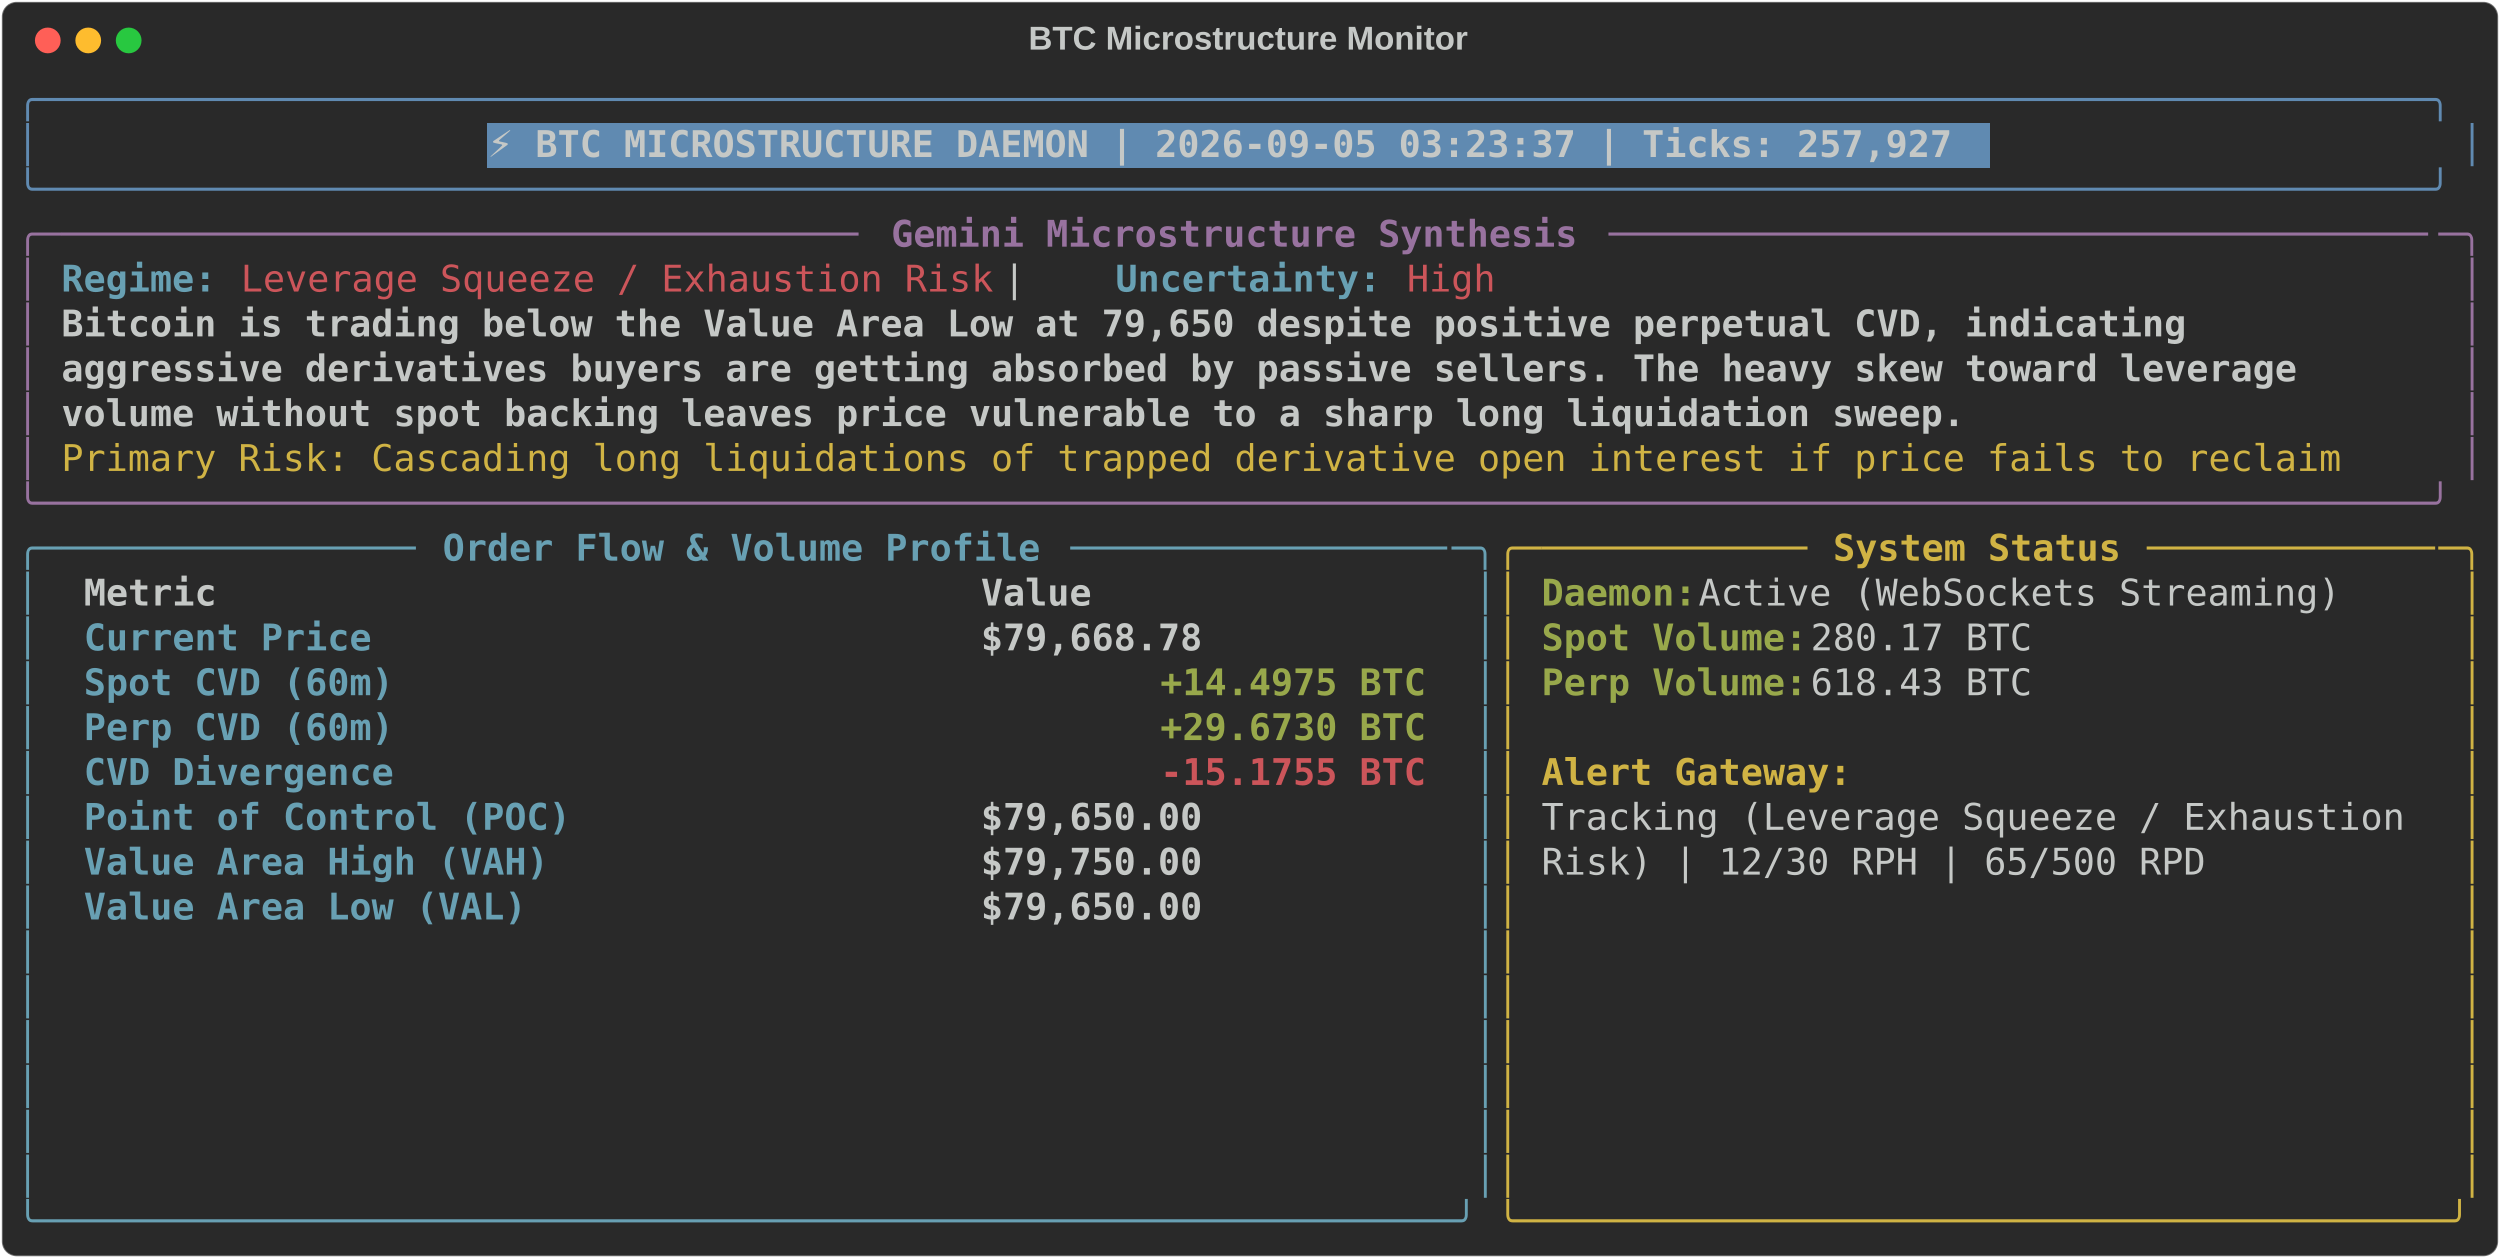
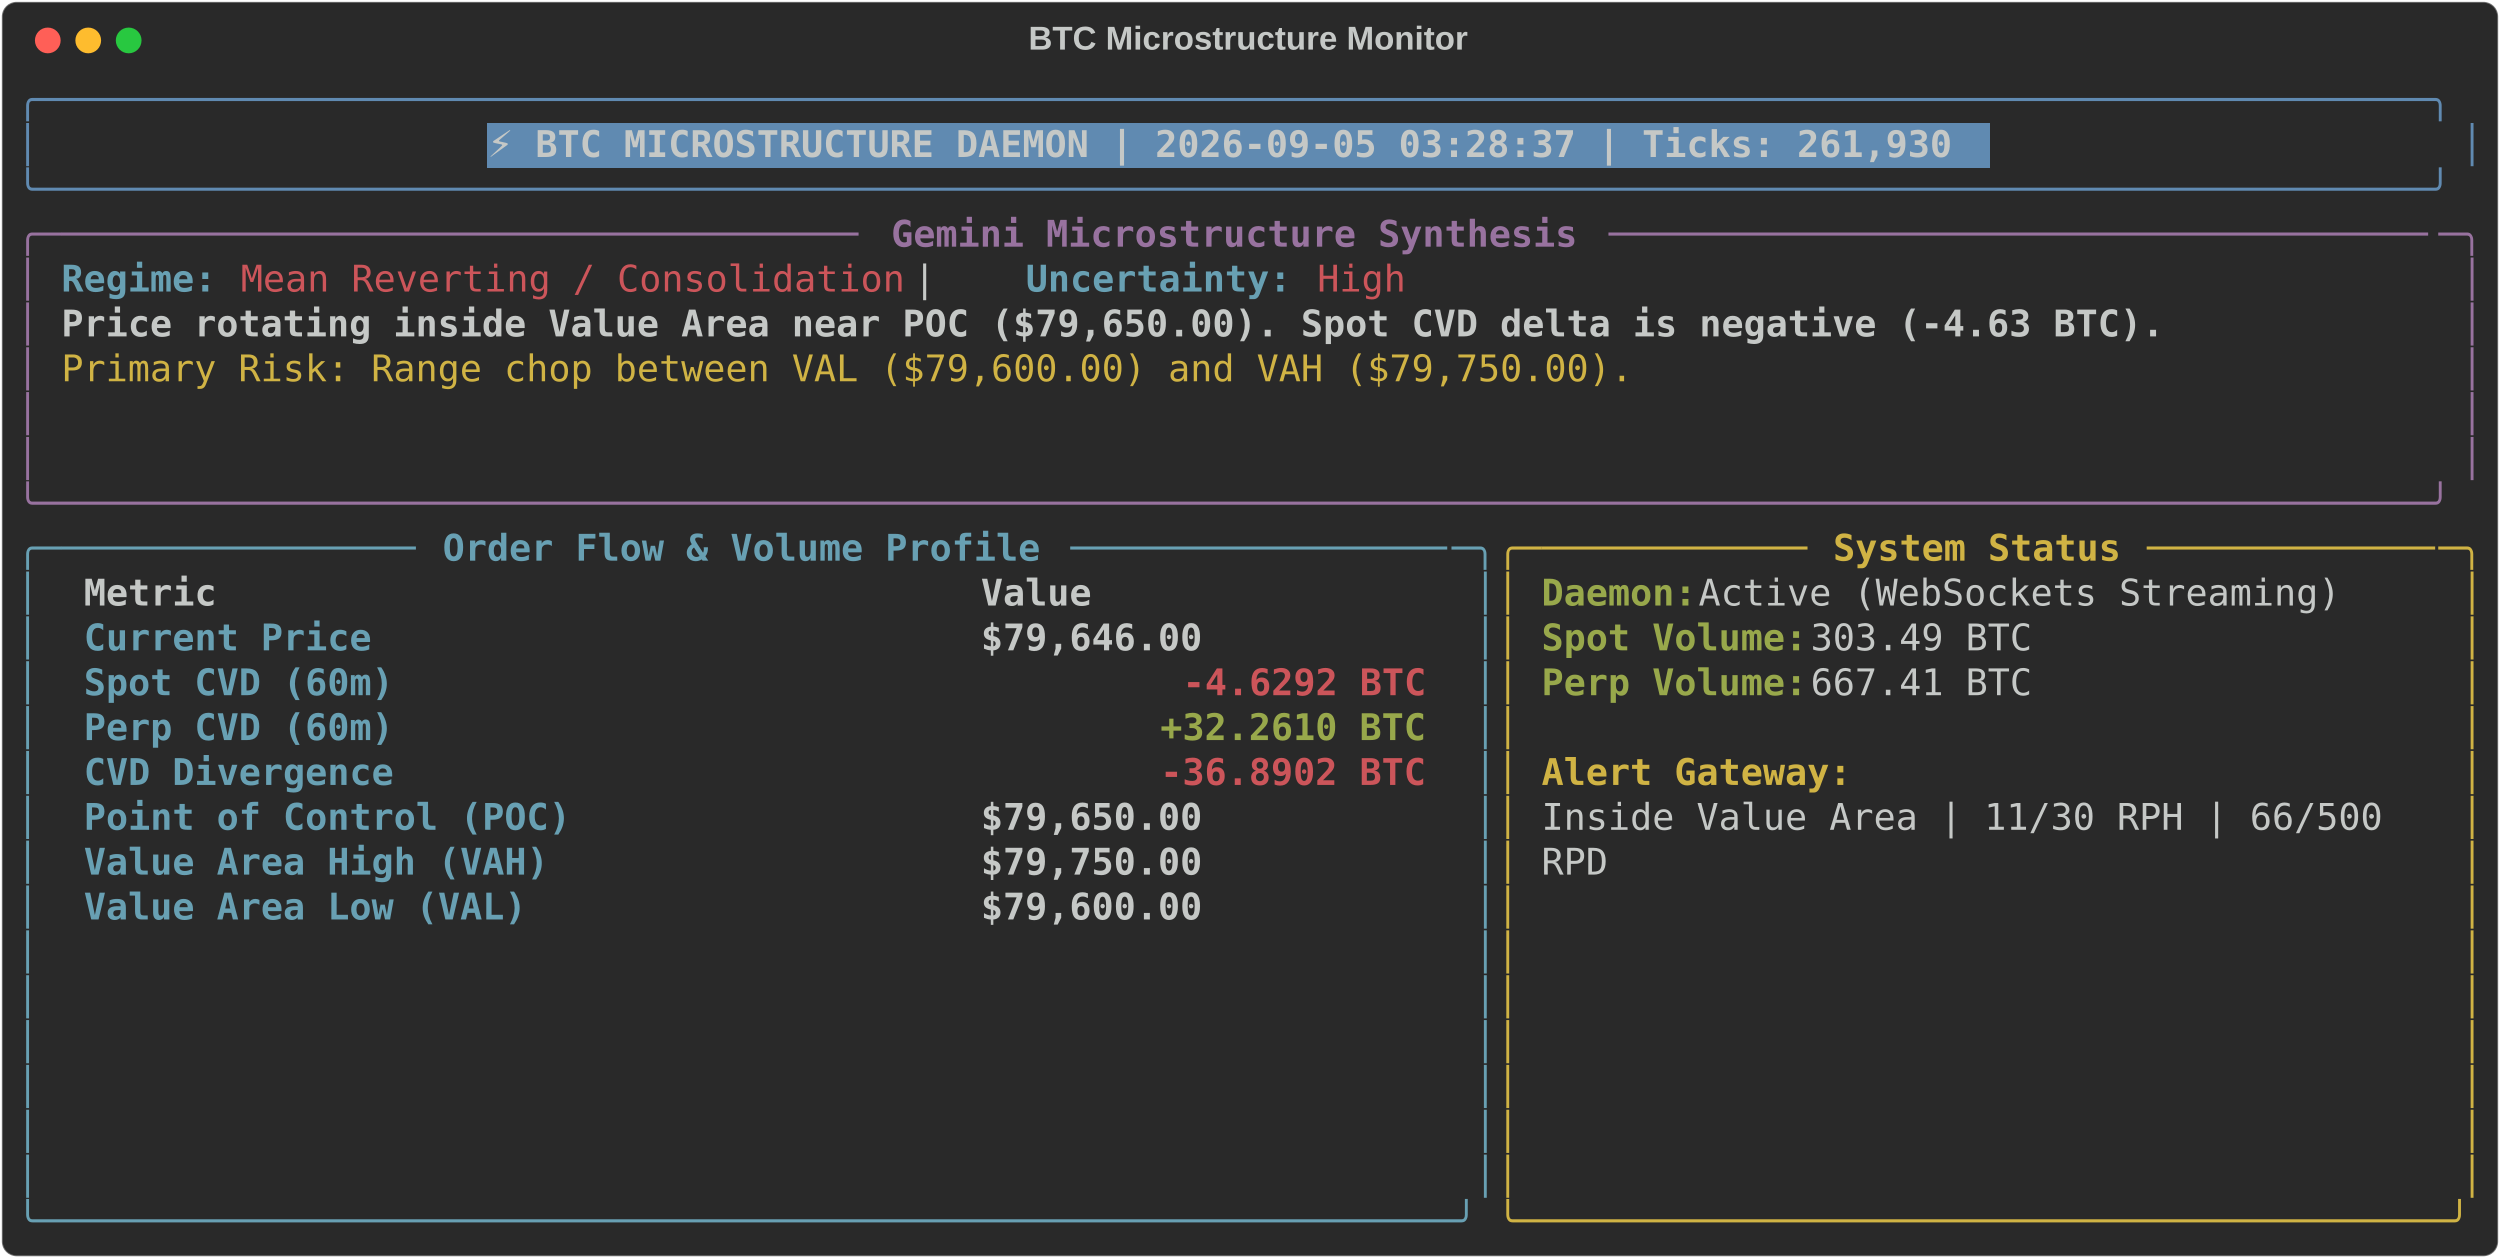
<svg xmlns="http://www.w3.org/2000/svg" class="rich-terminal" viewBox="0 0 1360 684.4">
  <style>

    @font-face {
        font-family: "Fira Code";
        src: local("FiraCode-Regular"),
                url("https://cdnjs.cloudflare.com/ajax/libs/firacode/6.2.0/woff2/FiraCode-Regular.woff2") format("woff2"),
                url("https://cdnjs.cloudflare.com/ajax/libs/firacode/6.2.0/woff/FiraCode-Regular.woff") format("woff");
        font-style: normal;
        font-weight: 400;
    }
    @font-face {
        font-family: "Fira Code";
        src: local("FiraCode-Bold"),
                url("https://cdnjs.cloudflare.com/ajax/libs/firacode/6.2.0/woff2/FiraCode-Bold.woff2") format("woff2"),
                url("https://cdnjs.cloudflare.com/ajax/libs/firacode/6.2.0/woff/FiraCode-Bold.woff") format("woff");
        font-style: bold;
        font-weight: 700;
    }

-     .terminal-1621216609-matrix {
+     .terminal-1736528628-matrix {
        font-family: Fira Code, monospace;
        font-size: 20px;
        line-height: 24.4px;
        font-variant-east-asian: full-width;
    }

-     .terminal-1621216609-title {
+     .terminal-1736528628-title {
        font-size: 18px;
        font-weight: bold;
        font-family: arial;
    }

-     .terminal-1621216609-r1 { fill: #608ab1 }
- .terminal-1621216609-r2 { fill: #c5c8c6 }
- .terminal-1621216609-r3 { fill: #c5c8c6;font-weight: bold }
- .terminal-1621216609-r4 { fill: #98729f }
- .terminal-1621216609-r5 { fill: #98729f;font-weight: bold }
- .terminal-1621216609-r6 { fill: #68a0b3;font-weight: bold }
- .terminal-1621216609-r7 { fill: #cc555a }
- .terminal-1621216609-r8 { fill: #d0b344 }
- .terminal-1621216609-r9 { fill: #68a0b3 }
- .terminal-1621216609-r10 { fill: #d0b344;font-weight: bold }
- .terminal-1621216609-r11 { fill: #98a84b;font-weight: bold }
- .terminal-1621216609-r12 { fill: #cc555a;font-weight: bold }
+     .terminal-1736528628-r1 { fill: #608ab1 }
+ .terminal-1736528628-r2 { fill: #c5c8c6 }
+ .terminal-1736528628-r3 { fill: #c5c8c6;font-weight: bold }
+ .terminal-1736528628-r4 { fill: #98729f }
+ .terminal-1736528628-r5 { fill: #98729f;font-weight: bold }
+ .terminal-1736528628-r6 { fill: #68a0b3;font-weight: bold }
+ .terminal-1736528628-r7 { fill: #cc555a }
+ .terminal-1736528628-r8 { fill: #d0b344 }
+ .terminal-1736528628-r9 { fill: #68a0b3 }
+ .terminal-1736528628-r10 { fill: #d0b344;font-weight: bold }
+ .terminal-1736528628-r11 { fill: #98a84b;font-weight: bold }
+ .terminal-1736528628-r12 { fill: #cc555a;font-weight: bold }
    </style>
  <defs>
-     <clipPath id="terminal-1621216609-clip-terminal">
+     <clipPath id="terminal-1736528628-clip-terminal">
      <rect x="0" y="0" width="1341.0" height="633.4" />
    </clipPath>
-     <clipPath id="terminal-1621216609-line-0">
+     <clipPath id="terminal-1736528628-line-0">
      <rect x="0" y="1.5" width="1342" height="24.65" />
    </clipPath>
-     <clipPath id="terminal-1621216609-line-1">
+     <clipPath id="terminal-1736528628-line-1">
      <rect x="0" y="25.9" width="1342" height="24.65" />
    </clipPath>
-     <clipPath id="terminal-1621216609-line-2">
+     <clipPath id="terminal-1736528628-line-2">
      <rect x="0" y="50.3" width="1342" height="24.65" />
    </clipPath>
-     <clipPath id="terminal-1621216609-line-3">
+     <clipPath id="terminal-1736528628-line-3">
      <rect x="0" y="74.7" width="1342" height="24.65" />
    </clipPath>
-     <clipPath id="terminal-1621216609-line-4">
+     <clipPath id="terminal-1736528628-line-4">
      <rect x="0" y="99.1" width="1342" height="24.65" />
    </clipPath>
-     <clipPath id="terminal-1621216609-line-5">
+     <clipPath id="terminal-1736528628-line-5">
      <rect x="0" y="123.5" width="1342" height="24.65" />
    </clipPath>
-     <clipPath id="terminal-1621216609-line-6">
+     <clipPath id="terminal-1736528628-line-6">
      <rect x="0" y="147.9" width="1342" height="24.65" />
    </clipPath>
-     <clipPath id="terminal-1621216609-line-7">
+     <clipPath id="terminal-1736528628-line-7">
      <rect x="0" y="172.3" width="1342" height="24.65" />
    </clipPath>
-     <clipPath id="terminal-1621216609-line-8">
+     <clipPath id="terminal-1736528628-line-8">
      <rect x="0" y="196.7" width="1342" height="24.65" />
    </clipPath>
-     <clipPath id="terminal-1621216609-line-9">
+     <clipPath id="terminal-1736528628-line-9">
      <rect x="0" y="221.1" width="1342" height="24.65" />
    </clipPath>
-     <clipPath id="terminal-1621216609-line-10">
+     <clipPath id="terminal-1736528628-line-10">
      <rect x="0" y="245.5" width="1342" height="24.65" />
    </clipPath>
-     <clipPath id="terminal-1621216609-line-11">
+     <clipPath id="terminal-1736528628-line-11">
      <rect x="0" y="269.9" width="1342" height="24.65" />
    </clipPath>
-     <clipPath id="terminal-1621216609-line-12">
+     <clipPath id="terminal-1736528628-line-12">
      <rect x="0" y="294.3" width="1342" height="24.65" />
    </clipPath>
-     <clipPath id="terminal-1621216609-line-13">
+     <clipPath id="terminal-1736528628-line-13">
      <rect x="0" y="318.7" width="1342" height="24.65" />
    </clipPath>
-     <clipPath id="terminal-1621216609-line-14">
+     <clipPath id="terminal-1736528628-line-14">
      <rect x="0" y="343.1" width="1342" height="24.65" />
    </clipPath>
-     <clipPath id="terminal-1621216609-line-15">
+     <clipPath id="terminal-1736528628-line-15">
      <rect x="0" y="367.5" width="1342" height="24.65" />
    </clipPath>
-     <clipPath id="terminal-1621216609-line-16">
+     <clipPath id="terminal-1736528628-line-16">
      <rect x="0" y="391.9" width="1342" height="24.65" />
    </clipPath>
-     <clipPath id="terminal-1621216609-line-17">
+     <clipPath id="terminal-1736528628-line-17">
      <rect x="0" y="416.3" width="1342" height="24.65" />
    </clipPath>
-     <clipPath id="terminal-1621216609-line-18">
+     <clipPath id="terminal-1736528628-line-18">
      <rect x="0" y="440.7" width="1342" height="24.65" />
    </clipPath>
-     <clipPath id="terminal-1621216609-line-19">
+     <clipPath id="terminal-1736528628-line-19">
      <rect x="0" y="465.1" width="1342" height="24.65" />
    </clipPath>
-     <clipPath id="terminal-1621216609-line-20">
+     <clipPath id="terminal-1736528628-line-20">
      <rect x="0" y="489.5" width="1342" height="24.65" />
    </clipPath>
-     <clipPath id="terminal-1621216609-line-21">
+     <clipPath id="terminal-1736528628-line-21">
      <rect x="0" y="513.9" width="1342" height="24.65" />
    </clipPath>
-     <clipPath id="terminal-1621216609-line-22">
+     <clipPath id="terminal-1736528628-line-22">
      <rect x="0" y="538.3" width="1342" height="24.65" />
    </clipPath>
-     <clipPath id="terminal-1621216609-line-23">
+     <clipPath id="terminal-1736528628-line-23">
      <rect x="0" y="562.7" width="1342" height="24.65" />
    </clipPath>
-     <clipPath id="terminal-1621216609-line-24">
+     <clipPath id="terminal-1736528628-line-24">
      <rect x="0" y="587.1" width="1342" height="24.65" />
    </clipPath>
  </defs>
  <rect fill="#292929" stroke="rgba(255,255,255,0.35)" stroke-width="1" x="1" y="1" width="1358" height="682.4" rx="8" />
-   <text class="terminal-1621216609-title" fill="#c5c8c6" text-anchor="middle" x="679" y="27">BTC Microstructure Monitor</text>
+   <text class="terminal-1736528628-title" fill="#c5c8c6" text-anchor="middle" x="679" y="27">BTC Microstructure Monitor</text>
  <g transform="translate(26,22)">
    <circle cx="0" cy="0" r="7" fill="#ff5f57" />
    <circle cx="22" cy="0" r="7" fill="#febc2e" />
    <circle cx="44" cy="0" r="7" fill="#28c840" />
  </g>
-   <g transform="translate(9, 41)" clip-path="url(#terminal-1621216609-clip-terminal)">
+   <g transform="translate(9, 41)" clip-path="url(#terminal-1736528628-clip-terminal)">
    <rect fill="#608ab1" x="256.2" y="25.9" width="817.4" height="24.65" shape-rendering="crispEdges" />
-     <g class="terminal-1621216609-matrix">
-       <text class="terminal-1621216609-r1" x="0" y="20" textLength="1342" clip-path="url(#terminal-1621216609-line-0)">╭────────────────────────────────────────────────────────────────────────────────────────────────────────────╮</text>
-       <text class="terminal-1621216609-r2" x="1342" y="20" textLength="12.2" clip-path="url(#terminal-1621216609-line-0)">
- </text>
-       <text class="terminal-1621216609-r1" x="0" y="44.4" textLength="12.2" clip-path="url(#terminal-1621216609-line-1)">│</text>
-       <text class="terminal-1621216609-r3" x="256.2" y="44.4" textLength="805.2" clip-path="url(#terminal-1621216609-line-1)">⚡ BTC MICROSTRUCTURE DAEMON | 2026-09-05 03:23:37 | Ticks: 257,927</text>
-       <text class="terminal-1621216609-r1" x="1329.8" y="44.4" textLength="12.2" clip-path="url(#terminal-1621216609-line-1)">│</text>
-       <text class="terminal-1621216609-r2" x="1342" y="44.4" textLength="12.2" clip-path="url(#terminal-1621216609-line-1)">
- </text>
-       <text class="terminal-1621216609-r1" x="0" y="68.8" textLength="1342" clip-path="url(#terminal-1621216609-line-2)">╰────────────────────────────────────────────────────────────────────────────────────────────────────────────╯</text>
-       <text class="terminal-1621216609-r2" x="1342" y="68.8" textLength="12.2" clip-path="url(#terminal-1621216609-line-2)">
- </text>
-       <text class="terminal-1621216609-r4" x="0" y="93.2" textLength="24.4" clip-path="url(#terminal-1621216609-line-3)">╭─</text>
-       <text class="terminal-1621216609-r4" x="24.4" y="93.2" textLength="439.2" clip-path="url(#terminal-1621216609-line-3)">────────────────────────────────────</text>
-       <text class="terminal-1621216609-r5" x="475.8" y="93.2" textLength="378.2" clip-path="url(#terminal-1621216609-line-3)">Gemini Microstructure Synthesis</text>
-       <text class="terminal-1621216609-r4" x="866.2" y="93.2" textLength="451.4" clip-path="url(#terminal-1621216609-line-3)">─────────────────────────────────────</text>
-       <text class="terminal-1621216609-r4" x="1317.6" y="93.2" textLength="24.4" clip-path="url(#terminal-1621216609-line-3)">─╮</text>
-       <text class="terminal-1621216609-r2" x="1342" y="93.2" textLength="12.2" clip-path="url(#terminal-1621216609-line-3)">
- </text>
-       <text class="terminal-1621216609-r4" x="0" y="117.6" textLength="12.2" clip-path="url(#terminal-1621216609-line-4)">│</text>
-       <text class="terminal-1621216609-r6" x="24.4" y="117.6" textLength="85.4" clip-path="url(#terminal-1621216609-line-4)">Regime:</text>
-       <text class="terminal-1621216609-r7" x="122" y="117.6" textLength="414.8" clip-path="url(#terminal-1621216609-line-4)">Leverage Squeeze / Exhaustion Risk</text>
-       <text class="terminal-1621216609-r2" x="536.8" y="117.6" textLength="61" clip-path="url(#terminal-1621216609-line-4)">  |  </text>
-       <text class="terminal-1621216609-r6" x="597.8" y="117.6" textLength="146.4" clip-path="url(#terminal-1621216609-line-4)">Uncertainty:</text>
-       <text class="terminal-1621216609-r7" x="756.4" y="117.6" textLength="48.8" clip-path="url(#terminal-1621216609-line-4)">High</text>
-       <text class="terminal-1621216609-r4" x="1329.8" y="117.6" textLength="12.2" clip-path="url(#terminal-1621216609-line-4)">│</text>
-       <text class="terminal-1621216609-r2" x="1342" y="117.6" textLength="12.2" clip-path="url(#terminal-1621216609-line-4)">
- </text>
-       <text class="terminal-1621216609-r4" x="0" y="142" textLength="12.2" clip-path="url(#terminal-1621216609-line-5)">│</text>
-       <text class="terminal-1621216609-r3" x="24.4" y="142" textLength="1183.4" clip-path="url(#terminal-1621216609-line-5)">Bitcoin is trading below the Value Area Low at 79,650 despite positive perpetual CVD, indicating </text>
-       <text class="terminal-1621216609-r4" x="1329.8" y="142" textLength="12.2" clip-path="url(#terminal-1621216609-line-5)">│</text>
-       <text class="terminal-1621216609-r2" x="1342" y="142" textLength="12.2" clip-path="url(#terminal-1621216609-line-5)">
- </text>
-       <text class="terminal-1621216609-r4" x="0" y="166.4" textLength="12.2" clip-path="url(#terminal-1621216609-line-6)">│</text>
-       <text class="terminal-1621216609-r3" x="24.4" y="166.4" textLength="1244.4" clip-path="url(#terminal-1621216609-line-6)">aggressive derivatives buyers are getting absorbed by passive sellers. The heavy skew toward leverage </text>
-       <text class="terminal-1621216609-r4" x="1329.8" y="166.4" textLength="12.2" clip-path="url(#terminal-1621216609-line-6)">│</text>
-       <text class="terminal-1621216609-r2" x="1342" y="166.4" textLength="12.2" clip-path="url(#terminal-1621216609-line-6)">
- </text>
-       <text class="terminal-1621216609-r4" x="0" y="190.8" textLength="12.2" clip-path="url(#terminal-1621216609-line-7)">│</text>
-       <text class="terminal-1621216609-r3" x="24.4" y="190.8" textLength="1049.2" clip-path="url(#terminal-1621216609-line-7)">volume without spot backing leaves price vulnerable to a sharp long liquidation sweep.</text>
-       <text class="terminal-1621216609-r4" x="1329.8" y="190.8" textLength="12.2" clip-path="url(#terminal-1621216609-line-7)">│</text>
-       <text class="terminal-1621216609-r2" x="1342" y="190.8" textLength="12.2" clip-path="url(#terminal-1621216609-line-7)">
- </text>
-       <text class="terminal-1621216609-r4" x="0" y="215.2" textLength="12.2" clip-path="url(#terminal-1621216609-line-8)">│</text>
-       <text class="terminal-1621216609-r8" x="24.4" y="215.2" textLength="1268.8" clip-path="url(#terminal-1621216609-line-8)">Primary Risk: Cascading long liquidations of trapped derivative open interest if price fails to reclaim </text>
-       <text class="terminal-1621216609-r4" x="1329.8" y="215.2" textLength="12.2" clip-path="url(#terminal-1621216609-line-8)">│</text>
-       <text class="terminal-1621216609-r2" x="1342" y="215.2" textLength="12.2" clip-path="url(#terminal-1621216609-line-8)">
- </text>
-       <text class="terminal-1621216609-r4" x="0" y="239.6" textLength="1342" clip-path="url(#terminal-1621216609-line-9)">╰────────────────────────────────────────────────────────────────────────────────────────────────────────────╯</text>
-       <text class="terminal-1621216609-r2" x="1342" y="239.6" textLength="12.2" clip-path="url(#terminal-1621216609-line-9)">
- </text>
-       <text class="terminal-1621216609-r9" x="0" y="264" textLength="24.4" clip-path="url(#terminal-1621216609-line-10)">╭─</text>
-       <text class="terminal-1621216609-r9" x="24.4" y="264" textLength="195.2" clip-path="url(#terminal-1621216609-line-10)">────────────────</text>
-       <text class="terminal-1621216609-r6" x="231.8" y="264" textLength="329.4" clip-path="url(#terminal-1621216609-line-10)">Order Flow &amp; Volume Profile</text>
-       <text class="terminal-1621216609-r9" x="573.4" y="264" textLength="207.4" clip-path="url(#terminal-1621216609-line-10)">─────────────────</text>
-       <text class="terminal-1621216609-r9" x="780.8" y="264" textLength="24.4" clip-path="url(#terminal-1621216609-line-10)">─╮</text>
-       <text class="terminal-1621216609-r8" x="805.2" y="264" textLength="24.4" clip-path="url(#terminal-1621216609-line-10)">╭─</text>
-       <text class="terminal-1621216609-r8" x="829.6" y="264" textLength="146.4" clip-path="url(#terminal-1621216609-line-10)">────────────</text>
-       <text class="terminal-1621216609-r10" x="988.2" y="264" textLength="158.6" clip-path="url(#terminal-1621216609-line-10)">System Status</text>
-       <text class="terminal-1621216609-r8" x="1159" y="264" textLength="158.6" clip-path="url(#terminal-1621216609-line-10)">─────────────</text>
-       <text class="terminal-1621216609-r8" x="1317.6" y="264" textLength="24.4" clip-path="url(#terminal-1621216609-line-10)">─╮</text>
-       <text class="terminal-1621216609-r2" x="1342" y="264" textLength="12.2" clip-path="url(#terminal-1621216609-line-10)">
- </text>
-       <text class="terminal-1621216609-r9" x="0" y="288.4" textLength="12.2" clip-path="url(#terminal-1621216609-line-11)">│</text>
-       <text class="terminal-1621216609-r3" x="36.6" y="288.4" textLength="463.6" clip-path="url(#terminal-1621216609-line-11)">Metric                                </text>
-       <text class="terminal-1621216609-r3" x="524.6" y="288.4" textLength="244" clip-path="url(#terminal-1621216609-line-11)">               Value</text>
-       <text class="terminal-1621216609-r9" x="793" y="288.4" textLength="12.2" clip-path="url(#terminal-1621216609-line-11)">│</text>
-       <text class="terminal-1621216609-r8" x="805.2" y="288.4" textLength="12.2" clip-path="url(#terminal-1621216609-line-11)">│</text>
-       <text class="terminal-1621216609-r11" x="829.6" y="288.4" textLength="85.4" clip-path="url(#terminal-1621216609-line-11)">Daemon:</text>
-       <text class="terminal-1621216609-r2" x="915" y="288.4" textLength="366" clip-path="url(#terminal-1621216609-line-11)"> Active (WebSockets Streaming)</text>
-       <text class="terminal-1621216609-r8" x="1329.8" y="288.4" textLength="12.2" clip-path="url(#terminal-1621216609-line-11)">│</text>
-       <text class="terminal-1621216609-r2" x="1342" y="288.4" textLength="12.2" clip-path="url(#terminal-1621216609-line-11)">
- </text>
-       <text class="terminal-1621216609-r9" x="0" y="312.8" textLength="12.2" clip-path="url(#terminal-1621216609-line-12)">│</text>
-       <text class="terminal-1621216609-r6" x="36.6" y="312.8" textLength="463.6" clip-path="url(#terminal-1621216609-line-12)">Current Price                         </text>
-       <text class="terminal-1621216609-r3" x="524.6" y="312.8" textLength="244" clip-path="url(#terminal-1621216609-line-12)">          $79,668.78</text>
-       <text class="terminal-1621216609-r9" x="793" y="312.8" textLength="12.2" clip-path="url(#terminal-1621216609-line-12)">│</text>
-       <text class="terminal-1621216609-r8" x="805.2" y="312.8" textLength="12.2" clip-path="url(#terminal-1621216609-line-12)">│</text>
-       <text class="terminal-1621216609-r11" x="829.6" y="312.8" textLength="146.4" clip-path="url(#terminal-1621216609-line-12)">Spot Volume:</text>
-       <text class="terminal-1621216609-r2" x="976" y="312.8" textLength="134.2" clip-path="url(#terminal-1621216609-line-12)"> 280.17 BTC</text>
-       <text class="terminal-1621216609-r8" x="1329.8" y="312.8" textLength="12.2" clip-path="url(#terminal-1621216609-line-12)">│</text>
-       <text class="terminal-1621216609-r2" x="1342" y="312.8" textLength="12.2" clip-path="url(#terminal-1621216609-line-12)">
- </text>
-       <text class="terminal-1621216609-r9" x="0" y="337.2" textLength="12.2" clip-path="url(#terminal-1621216609-line-13)">│</text>
-       <text class="terminal-1621216609-r6" x="36.6" y="337.2" textLength="463.6" clip-path="url(#terminal-1621216609-line-13)">Spot CVD (60m)                        </text>
-       <text class="terminal-1621216609-r11" x="622.2" y="337.2" textLength="146.4" clip-path="url(#terminal-1621216609-line-13)">+14.4975 BTC</text>
-       <text class="terminal-1621216609-r9" x="793" y="337.2" textLength="12.2" clip-path="url(#terminal-1621216609-line-13)">│</text>
-       <text class="terminal-1621216609-r8" x="805.2" y="337.2" textLength="12.2" clip-path="url(#terminal-1621216609-line-13)">│</text>
-       <text class="terminal-1621216609-r11" x="829.6" y="337.2" textLength="146.4" clip-path="url(#terminal-1621216609-line-13)">Perp Volume:</text>
-       <text class="terminal-1621216609-r2" x="976" y="337.2" textLength="134.2" clip-path="url(#terminal-1621216609-line-13)"> 618.43 BTC</text>
-       <text class="terminal-1621216609-r8" x="1329.8" y="337.2" textLength="12.2" clip-path="url(#terminal-1621216609-line-13)">│</text>
-       <text class="terminal-1621216609-r2" x="1342" y="337.2" textLength="12.2" clip-path="url(#terminal-1621216609-line-13)">
- </text>
-       <text class="terminal-1621216609-r9" x="0" y="361.6" textLength="12.2" clip-path="url(#terminal-1621216609-line-14)">│</text>
-       <text class="terminal-1621216609-r6" x="36.6" y="361.6" textLength="463.6" clip-path="url(#terminal-1621216609-line-14)">Perp CVD (60m)                        </text>
-       <text class="terminal-1621216609-r11" x="622.2" y="361.6" textLength="146.4" clip-path="url(#terminal-1621216609-line-14)">+29.6730 BTC</text>
-       <text class="terminal-1621216609-r9" x="793" y="361.6" textLength="12.2" clip-path="url(#terminal-1621216609-line-14)">│</text>
-       <text class="terminal-1621216609-r8" x="805.2" y="361.6" textLength="12.2" clip-path="url(#terminal-1621216609-line-14)">│</text>
-       <text class="terminal-1621216609-r8" x="1329.8" y="361.6" textLength="12.2" clip-path="url(#terminal-1621216609-line-14)">│</text>
-       <text class="terminal-1621216609-r2" x="1342" y="361.6" textLength="12.2" clip-path="url(#terminal-1621216609-line-14)">
- </text>
-       <text class="terminal-1621216609-r9" x="0" y="386" textLength="12.2" clip-path="url(#terminal-1621216609-line-15)">│</text>
-       <text class="terminal-1621216609-r6" x="36.6" y="386" textLength="463.6" clip-path="url(#terminal-1621216609-line-15)">CVD Divergence                        </text>
-       <text class="terminal-1621216609-r12" x="622.2" y="386" textLength="146.4" clip-path="url(#terminal-1621216609-line-15)">-15.1755 BTC</text>
-       <text class="terminal-1621216609-r9" x="793" y="386" textLength="12.2" clip-path="url(#terminal-1621216609-line-15)">│</text>
-       <text class="terminal-1621216609-r8" x="805.2" y="386" textLength="12.2" clip-path="url(#terminal-1621216609-line-15)">│</text>
-       <text class="terminal-1621216609-r10" x="829.6" y="386" textLength="170.8" clip-path="url(#terminal-1621216609-line-15)">Alert Gateway:</text>
-       <text class="terminal-1621216609-r8" x="1329.8" y="386" textLength="12.2" clip-path="url(#terminal-1621216609-line-15)">│</text>
-       <text class="terminal-1621216609-r2" x="1342" y="386" textLength="12.2" clip-path="url(#terminal-1621216609-line-15)">
- </text>
-       <text class="terminal-1621216609-r9" x="0" y="410.4" textLength="12.2" clip-path="url(#terminal-1621216609-line-16)">│</text>
-       <text class="terminal-1621216609-r6" x="36.6" y="410.4" textLength="463.6" clip-path="url(#terminal-1621216609-line-16)">Point of Control (POC)                </text>
-       <text class="terminal-1621216609-r3" x="524.6" y="410.4" textLength="244" clip-path="url(#terminal-1621216609-line-16)">          $79,650.00</text>
-       <text class="terminal-1621216609-r9" x="793" y="410.4" textLength="12.2" clip-path="url(#terminal-1621216609-line-16)">│</text>
-       <text class="terminal-1621216609-r8" x="805.2" y="410.4" textLength="12.2" clip-path="url(#terminal-1621216609-line-16)">│</text>
-       <text class="terminal-1621216609-r2" x="829.6" y="410.4" textLength="488" clip-path="url(#terminal-1621216609-line-16)">Tracking (Leverage Squeeze / Exhaustion </text>
-       <text class="terminal-1621216609-r8" x="1329.8" y="410.4" textLength="12.2" clip-path="url(#terminal-1621216609-line-16)">│</text>
-       <text class="terminal-1621216609-r2" x="1342" y="410.4" textLength="12.2" clip-path="url(#terminal-1621216609-line-16)">
- </text>
-       <text class="terminal-1621216609-r9" x="0" y="434.8" textLength="12.2" clip-path="url(#terminal-1621216609-line-17)">│</text>
-       <text class="terminal-1621216609-r6" x="36.6" y="434.8" textLength="463.6" clip-path="url(#terminal-1621216609-line-17)">Value Area High (VAH)                 </text>
-       <text class="terminal-1621216609-r3" x="524.6" y="434.8" textLength="244" clip-path="url(#terminal-1621216609-line-17)">          $79,750.00</text>
-       <text class="terminal-1621216609-r9" x="793" y="434.8" textLength="12.2" clip-path="url(#terminal-1621216609-line-17)">│</text>
-       <text class="terminal-1621216609-r8" x="805.2" y="434.8" textLength="12.2" clip-path="url(#terminal-1621216609-line-17)">│</text>
-       <text class="terminal-1621216609-r2" x="829.6" y="434.8" textLength="366" clip-path="url(#terminal-1621216609-line-17)">Risk) | 12/30 RPH | 65/500 RPD</text>
-       <text class="terminal-1621216609-r8" x="1329.8" y="434.8" textLength="12.2" clip-path="url(#terminal-1621216609-line-17)">│</text>
-       <text class="terminal-1621216609-r2" x="1342" y="434.8" textLength="12.2" clip-path="url(#terminal-1621216609-line-17)">
- </text>
-       <text class="terminal-1621216609-r9" x="0" y="459.2" textLength="12.2" clip-path="url(#terminal-1621216609-line-18)">│</text>
-       <text class="terminal-1621216609-r6" x="36.6" y="459.2" textLength="463.6" clip-path="url(#terminal-1621216609-line-18)">Value Area Low (VAL)                  </text>
-       <text class="terminal-1621216609-r3" x="524.6" y="459.2" textLength="244" clip-path="url(#terminal-1621216609-line-18)">          $79,650.00</text>
-       <text class="terminal-1621216609-r9" x="793" y="459.2" textLength="12.2" clip-path="url(#terminal-1621216609-line-18)">│</text>
-       <text class="terminal-1621216609-r8" x="805.2" y="459.2" textLength="12.2" clip-path="url(#terminal-1621216609-line-18)">│</text>
-       <text class="terminal-1621216609-r8" x="1329.8" y="459.2" textLength="12.2" clip-path="url(#terminal-1621216609-line-18)">│</text>
-       <text class="terminal-1621216609-r2" x="1342" y="459.2" textLength="12.2" clip-path="url(#terminal-1621216609-line-18)">
- </text>
-       <text class="terminal-1621216609-r9" x="0" y="483.6" textLength="12.2" clip-path="url(#terminal-1621216609-line-19)">│</text>
-       <text class="terminal-1621216609-r9" x="793" y="483.6" textLength="12.2" clip-path="url(#terminal-1621216609-line-19)">│</text>
-       <text class="terminal-1621216609-r8" x="805.2" y="483.6" textLength="12.2" clip-path="url(#terminal-1621216609-line-19)">│</text>
-       <text class="terminal-1621216609-r8" x="1329.8" y="483.6" textLength="12.2" clip-path="url(#terminal-1621216609-line-19)">│</text>
-       <text class="terminal-1621216609-r2" x="1342" y="483.6" textLength="12.2" clip-path="url(#terminal-1621216609-line-19)">
- </text>
-       <text class="terminal-1621216609-r9" x="0" y="508" textLength="12.2" clip-path="url(#terminal-1621216609-line-20)">│</text>
-       <text class="terminal-1621216609-r9" x="793" y="508" textLength="12.2" clip-path="url(#terminal-1621216609-line-20)">│</text>
-       <text class="terminal-1621216609-r8" x="805.2" y="508" textLength="12.2" clip-path="url(#terminal-1621216609-line-20)">│</text>
-       <text class="terminal-1621216609-r8" x="1329.8" y="508" textLength="12.2" clip-path="url(#terminal-1621216609-line-20)">│</text>
-       <text class="terminal-1621216609-r2" x="1342" y="508" textLength="12.2" clip-path="url(#terminal-1621216609-line-20)">
- </text>
-       <text class="terminal-1621216609-r9" x="0" y="532.4" textLength="12.2" clip-path="url(#terminal-1621216609-line-21)">│</text>
-       <text class="terminal-1621216609-r9" x="793" y="532.4" textLength="12.2" clip-path="url(#terminal-1621216609-line-21)">│</text>
-       <text class="terminal-1621216609-r8" x="805.2" y="532.4" textLength="12.2" clip-path="url(#terminal-1621216609-line-21)">│</text>
-       <text class="terminal-1621216609-r8" x="1329.8" y="532.4" textLength="12.2" clip-path="url(#terminal-1621216609-line-21)">│</text>
-       <text class="terminal-1621216609-r2" x="1342" y="532.4" textLength="12.2" clip-path="url(#terminal-1621216609-line-21)">
- </text>
-       <text class="terminal-1621216609-r9" x="0" y="556.8" textLength="12.2" clip-path="url(#terminal-1621216609-line-22)">│</text>
-       <text class="terminal-1621216609-r9" x="793" y="556.8" textLength="12.2" clip-path="url(#terminal-1621216609-line-22)">│</text>
-       <text class="terminal-1621216609-r8" x="805.2" y="556.8" textLength="12.2" clip-path="url(#terminal-1621216609-line-22)">│</text>
-       <text class="terminal-1621216609-r8" x="1329.8" y="556.8" textLength="12.2" clip-path="url(#terminal-1621216609-line-22)">│</text>
-       <text class="terminal-1621216609-r2" x="1342" y="556.8" textLength="12.2" clip-path="url(#terminal-1621216609-line-22)">
- </text>
-       <text class="terminal-1621216609-r9" x="0" y="581.2" textLength="12.2" clip-path="url(#terminal-1621216609-line-23)">│</text>
-       <text class="terminal-1621216609-r9" x="793" y="581.2" textLength="12.2" clip-path="url(#terminal-1621216609-line-23)">│</text>
-       <text class="terminal-1621216609-r8" x="805.2" y="581.2" textLength="12.2" clip-path="url(#terminal-1621216609-line-23)">│</text>
-       <text class="terminal-1621216609-r8" x="1329.8" y="581.2" textLength="12.2" clip-path="url(#terminal-1621216609-line-23)">│</text>
-       <text class="terminal-1621216609-r2" x="1342" y="581.2" textLength="12.2" clip-path="url(#terminal-1621216609-line-23)">
- </text>
-       <text class="terminal-1621216609-r9" x="0" y="605.6" textLength="12.2" clip-path="url(#terminal-1621216609-line-24)">│</text>
-       <text class="terminal-1621216609-r9" x="793" y="605.6" textLength="12.2" clip-path="url(#terminal-1621216609-line-24)">│</text>
-       <text class="terminal-1621216609-r8" x="805.2" y="605.6" textLength="12.2" clip-path="url(#terminal-1621216609-line-24)">│</text>
-       <text class="terminal-1621216609-r8" x="1329.8" y="605.6" textLength="12.2" clip-path="url(#terminal-1621216609-line-24)">│</text>
-       <text class="terminal-1621216609-r2" x="1342" y="605.6" textLength="12.2" clip-path="url(#terminal-1621216609-line-24)">
- </text>
-       <text class="terminal-1621216609-r9" x="0" y="630" textLength="805.2" clip-path="url(#terminal-1621216609-line-25)">╰────────────────────────────────────────────────────────────────╯</text>
-       <text class="terminal-1621216609-r8" x="805.2" y="630" textLength="536.8" clip-path="url(#terminal-1621216609-line-25)">╰──────────────────────────────────────────╯</text>
-       <text class="terminal-1621216609-r2" x="1342" y="630" textLength="12.2" clip-path="url(#terminal-1621216609-line-25)">
+     <g class="terminal-1736528628-matrix">
+       <text class="terminal-1736528628-r1" x="0" y="20" textLength="1342" clip-path="url(#terminal-1736528628-line-0)">╭────────────────────────────────────────────────────────────────────────────────────────────────────────────╮</text>
+       <text class="terminal-1736528628-r2" x="1342" y="20" textLength="12.2" clip-path="url(#terminal-1736528628-line-0)">
+ </text>
+       <text class="terminal-1736528628-r1" x="0" y="44.4" textLength="12.2" clip-path="url(#terminal-1736528628-line-1)">│</text>
+       <text class="terminal-1736528628-r3" x="256.2" y="44.4" textLength="805.2" clip-path="url(#terminal-1736528628-line-1)">⚡ BTC MICROSTRUCTURE DAEMON | 2026-09-05 03:28:37 | Ticks: 261,930</text>
+       <text class="terminal-1736528628-r1" x="1329.8" y="44.4" textLength="12.2" clip-path="url(#terminal-1736528628-line-1)">│</text>
+       <text class="terminal-1736528628-r2" x="1342" y="44.4" textLength="12.2" clip-path="url(#terminal-1736528628-line-1)">
+ </text>
+       <text class="terminal-1736528628-r1" x="0" y="68.8" textLength="1342" clip-path="url(#terminal-1736528628-line-2)">╰────────────────────────────────────────────────────────────────────────────────────────────────────────────╯</text>
+       <text class="terminal-1736528628-r2" x="1342" y="68.8" textLength="12.2" clip-path="url(#terminal-1736528628-line-2)">
+ </text>
+       <text class="terminal-1736528628-r4" x="0" y="93.2" textLength="24.4" clip-path="url(#terminal-1736528628-line-3)">╭─</text>
+       <text class="terminal-1736528628-r4" x="24.4" y="93.2" textLength="439.2" clip-path="url(#terminal-1736528628-line-3)">────────────────────────────────────</text>
+       <text class="terminal-1736528628-r5" x="475.8" y="93.2" textLength="378.2" clip-path="url(#terminal-1736528628-line-3)">Gemini Microstructure Synthesis</text>
+       <text class="terminal-1736528628-r4" x="866.2" y="93.2" textLength="451.4" clip-path="url(#terminal-1736528628-line-3)">─────────────────────────────────────</text>
+       <text class="terminal-1736528628-r4" x="1317.6" y="93.2" textLength="24.4" clip-path="url(#terminal-1736528628-line-3)">─╮</text>
+       <text class="terminal-1736528628-r2" x="1342" y="93.2" textLength="12.2" clip-path="url(#terminal-1736528628-line-3)">
+ </text>
+       <text class="terminal-1736528628-r4" x="0" y="117.6" textLength="12.2" clip-path="url(#terminal-1736528628-line-4)">│</text>
+       <text class="terminal-1736528628-r6" x="24.4" y="117.6" textLength="85.4" clip-path="url(#terminal-1736528628-line-4)">Regime:</text>
+       <text class="terminal-1736528628-r7" x="122" y="117.6" textLength="366" clip-path="url(#terminal-1736528628-line-4)">Mean Reverting / Consolidation</text>
+       <text class="terminal-1736528628-r2" x="488" y="117.6" textLength="61" clip-path="url(#terminal-1736528628-line-4)">  |  </text>
+       <text class="terminal-1736528628-r6" x="549" y="117.6" textLength="146.4" clip-path="url(#terminal-1736528628-line-4)">Uncertainty:</text>
+       <text class="terminal-1736528628-r7" x="707.6" y="117.6" textLength="48.8" clip-path="url(#terminal-1736528628-line-4)">High</text>
+       <text class="terminal-1736528628-r4" x="1329.8" y="117.6" textLength="12.2" clip-path="url(#terminal-1736528628-line-4)">│</text>
+       <text class="terminal-1736528628-r2" x="1342" y="117.6" textLength="12.2" clip-path="url(#terminal-1736528628-line-4)">
+ </text>
+       <text class="terminal-1736528628-r4" x="0" y="142" textLength="12.2" clip-path="url(#terminal-1736528628-line-5)">│</text>
+       <text class="terminal-1736528628-r3" x="24.4" y="142" textLength="1159" clip-path="url(#terminal-1736528628-line-5)">Price rotating inside Value Area near POC ($79,650.00). Spot CVD delta is negative (-4.63 BTC).</text>
+       <text class="terminal-1736528628-r4" x="1329.8" y="142" textLength="12.2" clip-path="url(#terminal-1736528628-line-5)">│</text>
+       <text class="terminal-1736528628-r2" x="1342" y="142" textLength="12.2" clip-path="url(#terminal-1736528628-line-5)">
+ </text>
+       <text class="terminal-1736528628-r4" x="0" y="166.4" textLength="12.2" clip-path="url(#terminal-1736528628-line-6)">│</text>
+       <text class="terminal-1736528628-r8" x="24.4" y="166.4" textLength="866.2" clip-path="url(#terminal-1736528628-line-6)">Primary Risk: Range chop between VAL ($79,600.00) and VAH ($79,750.00).</text>
+       <text class="terminal-1736528628-r4" x="1329.8" y="166.4" textLength="12.2" clip-path="url(#terminal-1736528628-line-6)">│</text>
+       <text class="terminal-1736528628-r2" x="1342" y="166.4" textLength="12.2" clip-path="url(#terminal-1736528628-line-6)">
+ </text>
+       <text class="terminal-1736528628-r4" x="0" y="190.8" textLength="12.2" clip-path="url(#terminal-1736528628-line-7)">│</text>
+       <text class="terminal-1736528628-r4" x="1329.8" y="190.8" textLength="12.2" clip-path="url(#terminal-1736528628-line-7)">│</text>
+       <text class="terminal-1736528628-r2" x="1342" y="190.8" textLength="12.2" clip-path="url(#terminal-1736528628-line-7)">
+ </text>
+       <text class="terminal-1736528628-r4" x="0" y="215.2" textLength="12.2" clip-path="url(#terminal-1736528628-line-8)">│</text>
+       <text class="terminal-1736528628-r4" x="1329.8" y="215.2" textLength="12.2" clip-path="url(#terminal-1736528628-line-8)">│</text>
+       <text class="terminal-1736528628-r2" x="1342" y="215.2" textLength="12.2" clip-path="url(#terminal-1736528628-line-8)">
+ </text>
+       <text class="terminal-1736528628-r4" x="0" y="239.6" textLength="1342" clip-path="url(#terminal-1736528628-line-9)">╰────────────────────────────────────────────────────────────────────────────────────────────────────────────╯</text>
+       <text class="terminal-1736528628-r2" x="1342" y="239.6" textLength="12.2" clip-path="url(#terminal-1736528628-line-9)">
+ </text>
+       <text class="terminal-1736528628-r9" x="0" y="264" textLength="24.4" clip-path="url(#terminal-1736528628-line-10)">╭─</text>
+       <text class="terminal-1736528628-r9" x="24.4" y="264" textLength="195.2" clip-path="url(#terminal-1736528628-line-10)">────────────────</text>
+       <text class="terminal-1736528628-r6" x="231.8" y="264" textLength="329.4" clip-path="url(#terminal-1736528628-line-10)">Order Flow &amp; Volume Profile</text>
+       <text class="terminal-1736528628-r9" x="573.4" y="264" textLength="207.4" clip-path="url(#terminal-1736528628-line-10)">─────────────────</text>
+       <text class="terminal-1736528628-r9" x="780.8" y="264" textLength="24.4" clip-path="url(#terminal-1736528628-line-10)">─╮</text>
+       <text class="terminal-1736528628-r8" x="805.2" y="264" textLength="24.4" clip-path="url(#terminal-1736528628-line-10)">╭─</text>
+       <text class="terminal-1736528628-r8" x="829.6" y="264" textLength="146.4" clip-path="url(#terminal-1736528628-line-10)">────────────</text>
+       <text class="terminal-1736528628-r10" x="988.2" y="264" textLength="158.6" clip-path="url(#terminal-1736528628-line-10)">System Status</text>
+       <text class="terminal-1736528628-r8" x="1159" y="264" textLength="158.6" clip-path="url(#terminal-1736528628-line-10)">─────────────</text>
+       <text class="terminal-1736528628-r8" x="1317.6" y="264" textLength="24.4" clip-path="url(#terminal-1736528628-line-10)">─╮</text>
+       <text class="terminal-1736528628-r2" x="1342" y="264" textLength="12.2" clip-path="url(#terminal-1736528628-line-10)">
+ </text>
+       <text class="terminal-1736528628-r9" x="0" y="288.4" textLength="12.2" clip-path="url(#terminal-1736528628-line-11)">│</text>
+       <text class="terminal-1736528628-r3" x="36.6" y="288.4" textLength="463.6" clip-path="url(#terminal-1736528628-line-11)">Metric                                </text>
+       <text class="terminal-1736528628-r3" x="524.6" y="288.4" textLength="244" clip-path="url(#terminal-1736528628-line-11)">               Value</text>
+       <text class="terminal-1736528628-r9" x="793" y="288.4" textLength="12.2" clip-path="url(#terminal-1736528628-line-11)">│</text>
+       <text class="terminal-1736528628-r8" x="805.2" y="288.4" textLength="12.2" clip-path="url(#terminal-1736528628-line-11)">│</text>
+       <text class="terminal-1736528628-r11" x="829.6" y="288.4" textLength="85.4" clip-path="url(#terminal-1736528628-line-11)">Daemon:</text>
+       <text class="terminal-1736528628-r2" x="915" y="288.4" textLength="366" clip-path="url(#terminal-1736528628-line-11)"> Active (WebSockets Streaming)</text>
+       <text class="terminal-1736528628-r8" x="1329.8" y="288.4" textLength="12.2" clip-path="url(#terminal-1736528628-line-11)">│</text>
+       <text class="terminal-1736528628-r2" x="1342" y="288.4" textLength="12.2" clip-path="url(#terminal-1736528628-line-11)">
+ </text>
+       <text class="terminal-1736528628-r9" x="0" y="312.8" textLength="12.2" clip-path="url(#terminal-1736528628-line-12)">│</text>
+       <text class="terminal-1736528628-r6" x="36.6" y="312.8" textLength="463.6" clip-path="url(#terminal-1736528628-line-12)">Current Price                         </text>
+       <text class="terminal-1736528628-r3" x="524.6" y="312.8" textLength="244" clip-path="url(#terminal-1736528628-line-12)">          $79,646.00</text>
+       <text class="terminal-1736528628-r9" x="793" y="312.8" textLength="12.2" clip-path="url(#terminal-1736528628-line-12)">│</text>
+       <text class="terminal-1736528628-r8" x="805.2" y="312.8" textLength="12.2" clip-path="url(#terminal-1736528628-line-12)">│</text>
+       <text class="terminal-1736528628-r11" x="829.6" y="312.8" textLength="146.4" clip-path="url(#terminal-1736528628-line-12)">Spot Volume:</text>
+       <text class="terminal-1736528628-r2" x="976" y="312.8" textLength="134.2" clip-path="url(#terminal-1736528628-line-12)"> 303.49 BTC</text>
+       <text class="terminal-1736528628-r8" x="1329.8" y="312.8" textLength="12.2" clip-path="url(#terminal-1736528628-line-12)">│</text>
+       <text class="terminal-1736528628-r2" x="1342" y="312.8" textLength="12.2" clip-path="url(#terminal-1736528628-line-12)">
+ </text>
+       <text class="terminal-1736528628-r9" x="0" y="337.2" textLength="12.2" clip-path="url(#terminal-1736528628-line-13)">│</text>
+       <text class="terminal-1736528628-r6" x="36.6" y="337.2" textLength="463.6" clip-path="url(#terminal-1736528628-line-13)">Spot CVD (60m)                        </text>
+       <text class="terminal-1736528628-r12" x="634.4" y="337.2" textLength="134.2" clip-path="url(#terminal-1736528628-line-13)">-4.6292 BTC</text>
+       <text class="terminal-1736528628-r9" x="793" y="337.2" textLength="12.2" clip-path="url(#terminal-1736528628-line-13)">│</text>
+       <text class="terminal-1736528628-r8" x="805.2" y="337.2" textLength="12.2" clip-path="url(#terminal-1736528628-line-13)">│</text>
+       <text class="terminal-1736528628-r11" x="829.6" y="337.2" textLength="146.4" clip-path="url(#terminal-1736528628-line-13)">Perp Volume:</text>
+       <text class="terminal-1736528628-r2" x="976" y="337.2" textLength="134.2" clip-path="url(#terminal-1736528628-line-13)"> 667.41 BTC</text>
+       <text class="terminal-1736528628-r8" x="1329.8" y="337.2" textLength="12.2" clip-path="url(#terminal-1736528628-line-13)">│</text>
+       <text class="terminal-1736528628-r2" x="1342" y="337.2" textLength="12.2" clip-path="url(#terminal-1736528628-line-13)">
+ </text>
+       <text class="terminal-1736528628-r9" x="0" y="361.6" textLength="12.2" clip-path="url(#terminal-1736528628-line-14)">│</text>
+       <text class="terminal-1736528628-r6" x="36.6" y="361.6" textLength="463.6" clip-path="url(#terminal-1736528628-line-14)">Perp CVD (60m)                        </text>
+       <text class="terminal-1736528628-r11" x="622.2" y="361.6" textLength="146.4" clip-path="url(#terminal-1736528628-line-14)">+32.2610 BTC</text>
+       <text class="terminal-1736528628-r9" x="793" y="361.6" textLength="12.2" clip-path="url(#terminal-1736528628-line-14)">│</text>
+       <text class="terminal-1736528628-r8" x="805.2" y="361.6" textLength="12.2" clip-path="url(#terminal-1736528628-line-14)">│</text>
+       <text class="terminal-1736528628-r8" x="1329.8" y="361.6" textLength="12.2" clip-path="url(#terminal-1736528628-line-14)">│</text>
+       <text class="terminal-1736528628-r2" x="1342" y="361.6" textLength="12.2" clip-path="url(#terminal-1736528628-line-14)">
+ </text>
+       <text class="terminal-1736528628-r9" x="0" y="386" textLength="12.2" clip-path="url(#terminal-1736528628-line-15)">│</text>
+       <text class="terminal-1736528628-r6" x="36.6" y="386" textLength="463.6" clip-path="url(#terminal-1736528628-line-15)">CVD Divergence                        </text>
+       <text class="terminal-1736528628-r12" x="622.2" y="386" textLength="146.4" clip-path="url(#terminal-1736528628-line-15)">-36.8902 BTC</text>
+       <text class="terminal-1736528628-r9" x="793" y="386" textLength="12.2" clip-path="url(#terminal-1736528628-line-15)">│</text>
+       <text class="terminal-1736528628-r8" x="805.2" y="386" textLength="12.2" clip-path="url(#terminal-1736528628-line-15)">│</text>
+       <text class="terminal-1736528628-r10" x="829.6" y="386" textLength="170.8" clip-path="url(#terminal-1736528628-line-15)">Alert Gateway:</text>
+       <text class="terminal-1736528628-r8" x="1329.8" y="386" textLength="12.2" clip-path="url(#terminal-1736528628-line-15)">│</text>
+       <text class="terminal-1736528628-r2" x="1342" y="386" textLength="12.2" clip-path="url(#terminal-1736528628-line-15)">
+ </text>
+       <text class="terminal-1736528628-r9" x="0" y="410.4" textLength="12.2" clip-path="url(#terminal-1736528628-line-16)">│</text>
+       <text class="terminal-1736528628-r6" x="36.6" y="410.4" textLength="463.6" clip-path="url(#terminal-1736528628-line-16)">Point of Control (POC)                </text>
+       <text class="terminal-1736528628-r3" x="524.6" y="410.4" textLength="244" clip-path="url(#terminal-1736528628-line-16)">          $79,650.00</text>
+       <text class="terminal-1736528628-r9" x="793" y="410.4" textLength="12.2" clip-path="url(#terminal-1736528628-line-16)">│</text>
+       <text class="terminal-1736528628-r8" x="805.2" y="410.4" textLength="12.2" clip-path="url(#terminal-1736528628-line-16)">│</text>
+       <text class="terminal-1736528628-r2" x="829.6" y="410.4" textLength="475.8" clip-path="url(#terminal-1736528628-line-16)">Inside Value Area | 11/30 RPH | 66/500 </text>
+       <text class="terminal-1736528628-r8" x="1329.8" y="410.4" textLength="12.2" clip-path="url(#terminal-1736528628-line-16)">│</text>
+       <text class="terminal-1736528628-r2" x="1342" y="410.4" textLength="12.2" clip-path="url(#terminal-1736528628-line-16)">
+ </text>
+       <text class="terminal-1736528628-r9" x="0" y="434.8" textLength="12.2" clip-path="url(#terminal-1736528628-line-17)">│</text>
+       <text class="terminal-1736528628-r6" x="36.6" y="434.8" textLength="463.6" clip-path="url(#terminal-1736528628-line-17)">Value Area High (VAH)                 </text>
+       <text class="terminal-1736528628-r3" x="524.6" y="434.8" textLength="244" clip-path="url(#terminal-1736528628-line-17)">          $79,750.00</text>
+       <text class="terminal-1736528628-r9" x="793" y="434.8" textLength="12.2" clip-path="url(#terminal-1736528628-line-17)">│</text>
+       <text class="terminal-1736528628-r8" x="805.2" y="434.8" textLength="12.2" clip-path="url(#terminal-1736528628-line-17)">│</text>
+       <text class="terminal-1736528628-r2" x="829.6" y="434.8" textLength="36.6" clip-path="url(#terminal-1736528628-line-17)">RPD</text>
+       <text class="terminal-1736528628-r8" x="1329.8" y="434.8" textLength="12.2" clip-path="url(#terminal-1736528628-line-17)">│</text>
+       <text class="terminal-1736528628-r2" x="1342" y="434.8" textLength="12.2" clip-path="url(#terminal-1736528628-line-17)">
+ </text>
+       <text class="terminal-1736528628-r9" x="0" y="459.2" textLength="12.2" clip-path="url(#terminal-1736528628-line-18)">│</text>
+       <text class="terminal-1736528628-r6" x="36.6" y="459.2" textLength="463.6" clip-path="url(#terminal-1736528628-line-18)">Value Area Low (VAL)                  </text>
+       <text class="terminal-1736528628-r3" x="524.6" y="459.2" textLength="244" clip-path="url(#terminal-1736528628-line-18)">          $79,600.00</text>
+       <text class="terminal-1736528628-r9" x="793" y="459.2" textLength="12.2" clip-path="url(#terminal-1736528628-line-18)">│</text>
+       <text class="terminal-1736528628-r8" x="805.2" y="459.2" textLength="12.2" clip-path="url(#terminal-1736528628-line-18)">│</text>
+       <text class="terminal-1736528628-r8" x="1329.8" y="459.2" textLength="12.2" clip-path="url(#terminal-1736528628-line-18)">│</text>
+       <text class="terminal-1736528628-r2" x="1342" y="459.2" textLength="12.2" clip-path="url(#terminal-1736528628-line-18)">
+ </text>
+       <text class="terminal-1736528628-r9" x="0" y="483.6" textLength="12.2" clip-path="url(#terminal-1736528628-line-19)">│</text>
+       <text class="terminal-1736528628-r9" x="793" y="483.6" textLength="12.2" clip-path="url(#terminal-1736528628-line-19)">│</text>
+       <text class="terminal-1736528628-r8" x="805.2" y="483.6" textLength="12.2" clip-path="url(#terminal-1736528628-line-19)">│</text>
+       <text class="terminal-1736528628-r8" x="1329.8" y="483.6" textLength="12.2" clip-path="url(#terminal-1736528628-line-19)">│</text>
+       <text class="terminal-1736528628-r2" x="1342" y="483.6" textLength="12.2" clip-path="url(#terminal-1736528628-line-19)">
+ </text>
+       <text class="terminal-1736528628-r9" x="0" y="508" textLength="12.2" clip-path="url(#terminal-1736528628-line-20)">│</text>
+       <text class="terminal-1736528628-r9" x="793" y="508" textLength="12.2" clip-path="url(#terminal-1736528628-line-20)">│</text>
+       <text class="terminal-1736528628-r8" x="805.2" y="508" textLength="12.2" clip-path="url(#terminal-1736528628-line-20)">│</text>
+       <text class="terminal-1736528628-r8" x="1329.8" y="508" textLength="12.2" clip-path="url(#terminal-1736528628-line-20)">│</text>
+       <text class="terminal-1736528628-r2" x="1342" y="508" textLength="12.2" clip-path="url(#terminal-1736528628-line-20)">
+ </text>
+       <text class="terminal-1736528628-r9" x="0" y="532.4" textLength="12.2" clip-path="url(#terminal-1736528628-line-21)">│</text>
+       <text class="terminal-1736528628-r9" x="793" y="532.4" textLength="12.2" clip-path="url(#terminal-1736528628-line-21)">│</text>
+       <text class="terminal-1736528628-r8" x="805.2" y="532.4" textLength="12.2" clip-path="url(#terminal-1736528628-line-21)">│</text>
+       <text class="terminal-1736528628-r8" x="1329.8" y="532.4" textLength="12.2" clip-path="url(#terminal-1736528628-line-21)">│</text>
+       <text class="terminal-1736528628-r2" x="1342" y="532.4" textLength="12.2" clip-path="url(#terminal-1736528628-line-21)">
+ </text>
+       <text class="terminal-1736528628-r9" x="0" y="556.8" textLength="12.2" clip-path="url(#terminal-1736528628-line-22)">│</text>
+       <text class="terminal-1736528628-r9" x="793" y="556.8" textLength="12.2" clip-path="url(#terminal-1736528628-line-22)">│</text>
+       <text class="terminal-1736528628-r8" x="805.2" y="556.8" textLength="12.2" clip-path="url(#terminal-1736528628-line-22)">│</text>
+       <text class="terminal-1736528628-r8" x="1329.8" y="556.8" textLength="12.2" clip-path="url(#terminal-1736528628-line-22)">│</text>
+       <text class="terminal-1736528628-r2" x="1342" y="556.8" textLength="12.2" clip-path="url(#terminal-1736528628-line-22)">
+ </text>
+       <text class="terminal-1736528628-r9" x="0" y="581.2" textLength="12.2" clip-path="url(#terminal-1736528628-line-23)">│</text>
+       <text class="terminal-1736528628-r9" x="793" y="581.2" textLength="12.2" clip-path="url(#terminal-1736528628-line-23)">│</text>
+       <text class="terminal-1736528628-r8" x="805.2" y="581.2" textLength="12.2" clip-path="url(#terminal-1736528628-line-23)">│</text>
+       <text class="terminal-1736528628-r8" x="1329.8" y="581.2" textLength="12.2" clip-path="url(#terminal-1736528628-line-23)">│</text>
+       <text class="terminal-1736528628-r2" x="1342" y="581.2" textLength="12.2" clip-path="url(#terminal-1736528628-line-23)">
+ </text>
+       <text class="terminal-1736528628-r9" x="0" y="605.6" textLength="12.2" clip-path="url(#terminal-1736528628-line-24)">│</text>
+       <text class="terminal-1736528628-r9" x="793" y="605.6" textLength="12.2" clip-path="url(#terminal-1736528628-line-24)">│</text>
+       <text class="terminal-1736528628-r8" x="805.2" y="605.6" textLength="12.2" clip-path="url(#terminal-1736528628-line-24)">│</text>
+       <text class="terminal-1736528628-r8" x="1329.8" y="605.6" textLength="12.2" clip-path="url(#terminal-1736528628-line-24)">│</text>
+       <text class="terminal-1736528628-r2" x="1342" y="605.6" textLength="12.2" clip-path="url(#terminal-1736528628-line-24)">
+ </text>
+       <text class="terminal-1736528628-r9" x="0" y="630" textLength="805.2" clip-path="url(#terminal-1736528628-line-25)">╰────────────────────────────────────────────────────────────────╯</text>
+       <text class="terminal-1736528628-r8" x="805.2" y="630" textLength="536.8" clip-path="url(#terminal-1736528628-line-25)">╰──────────────────────────────────────────╯</text>
+       <text class="terminal-1736528628-r2" x="1342" y="630" textLength="12.2" clip-path="url(#terminal-1736528628-line-25)">
</text>
    </g>
  </g>
</svg>
